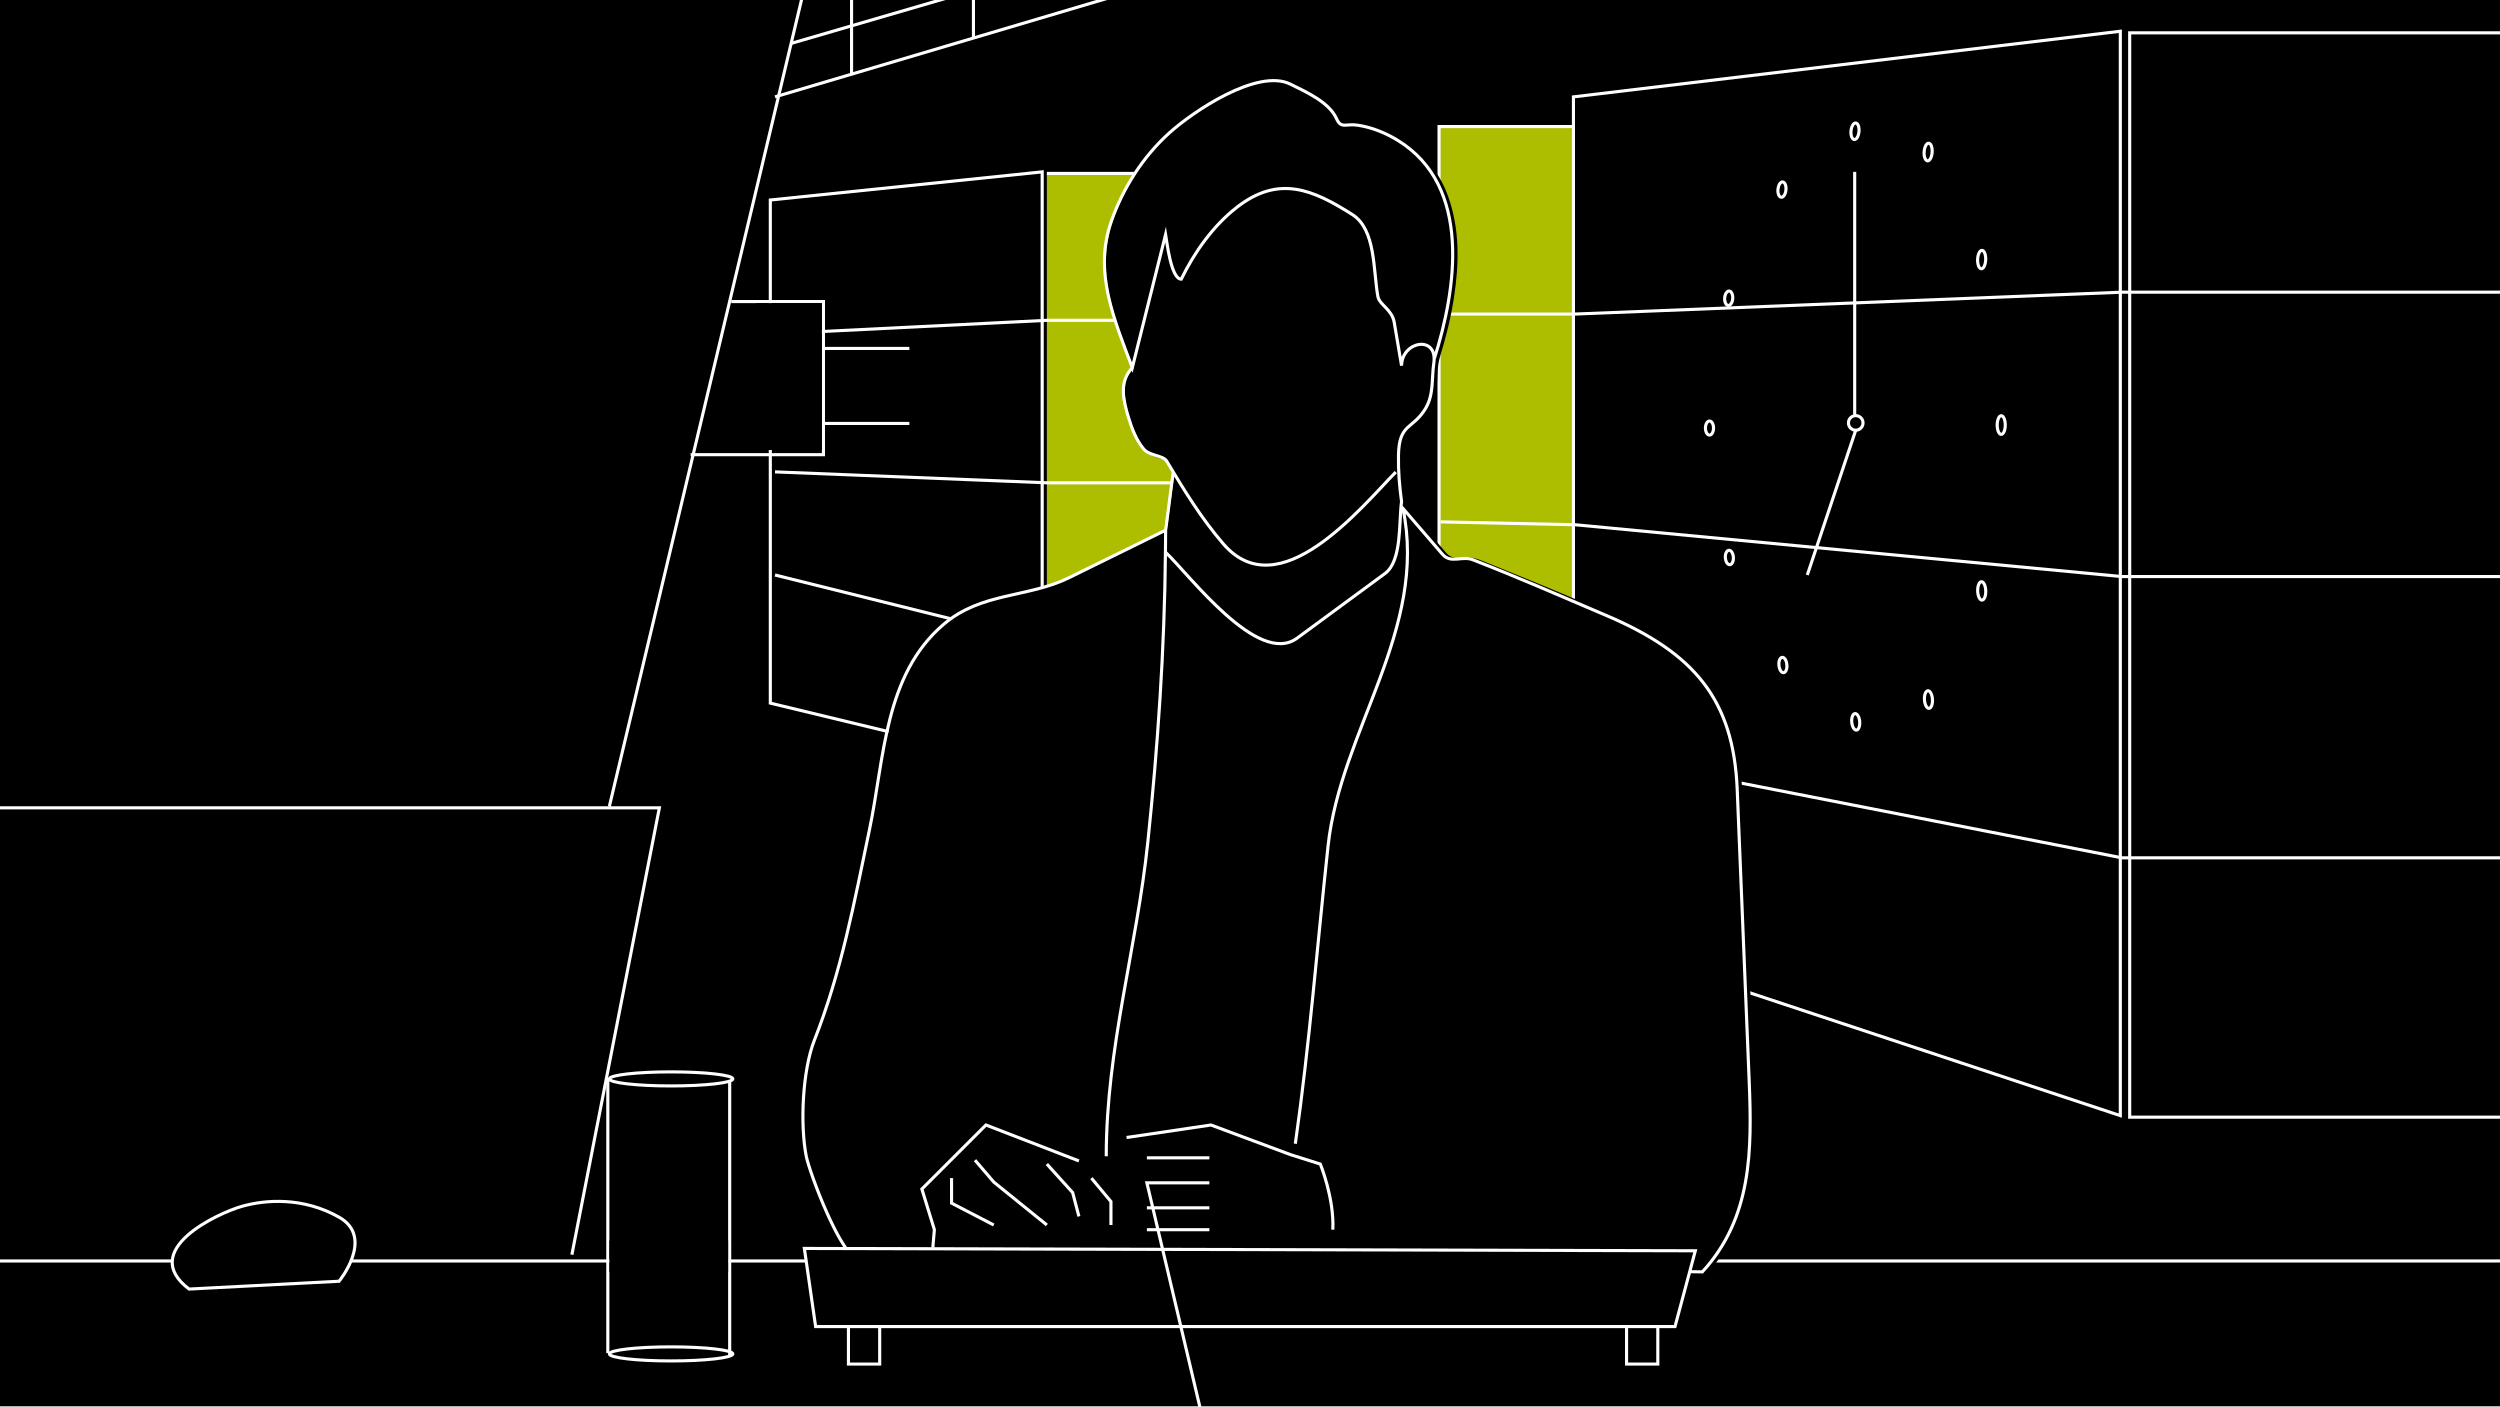
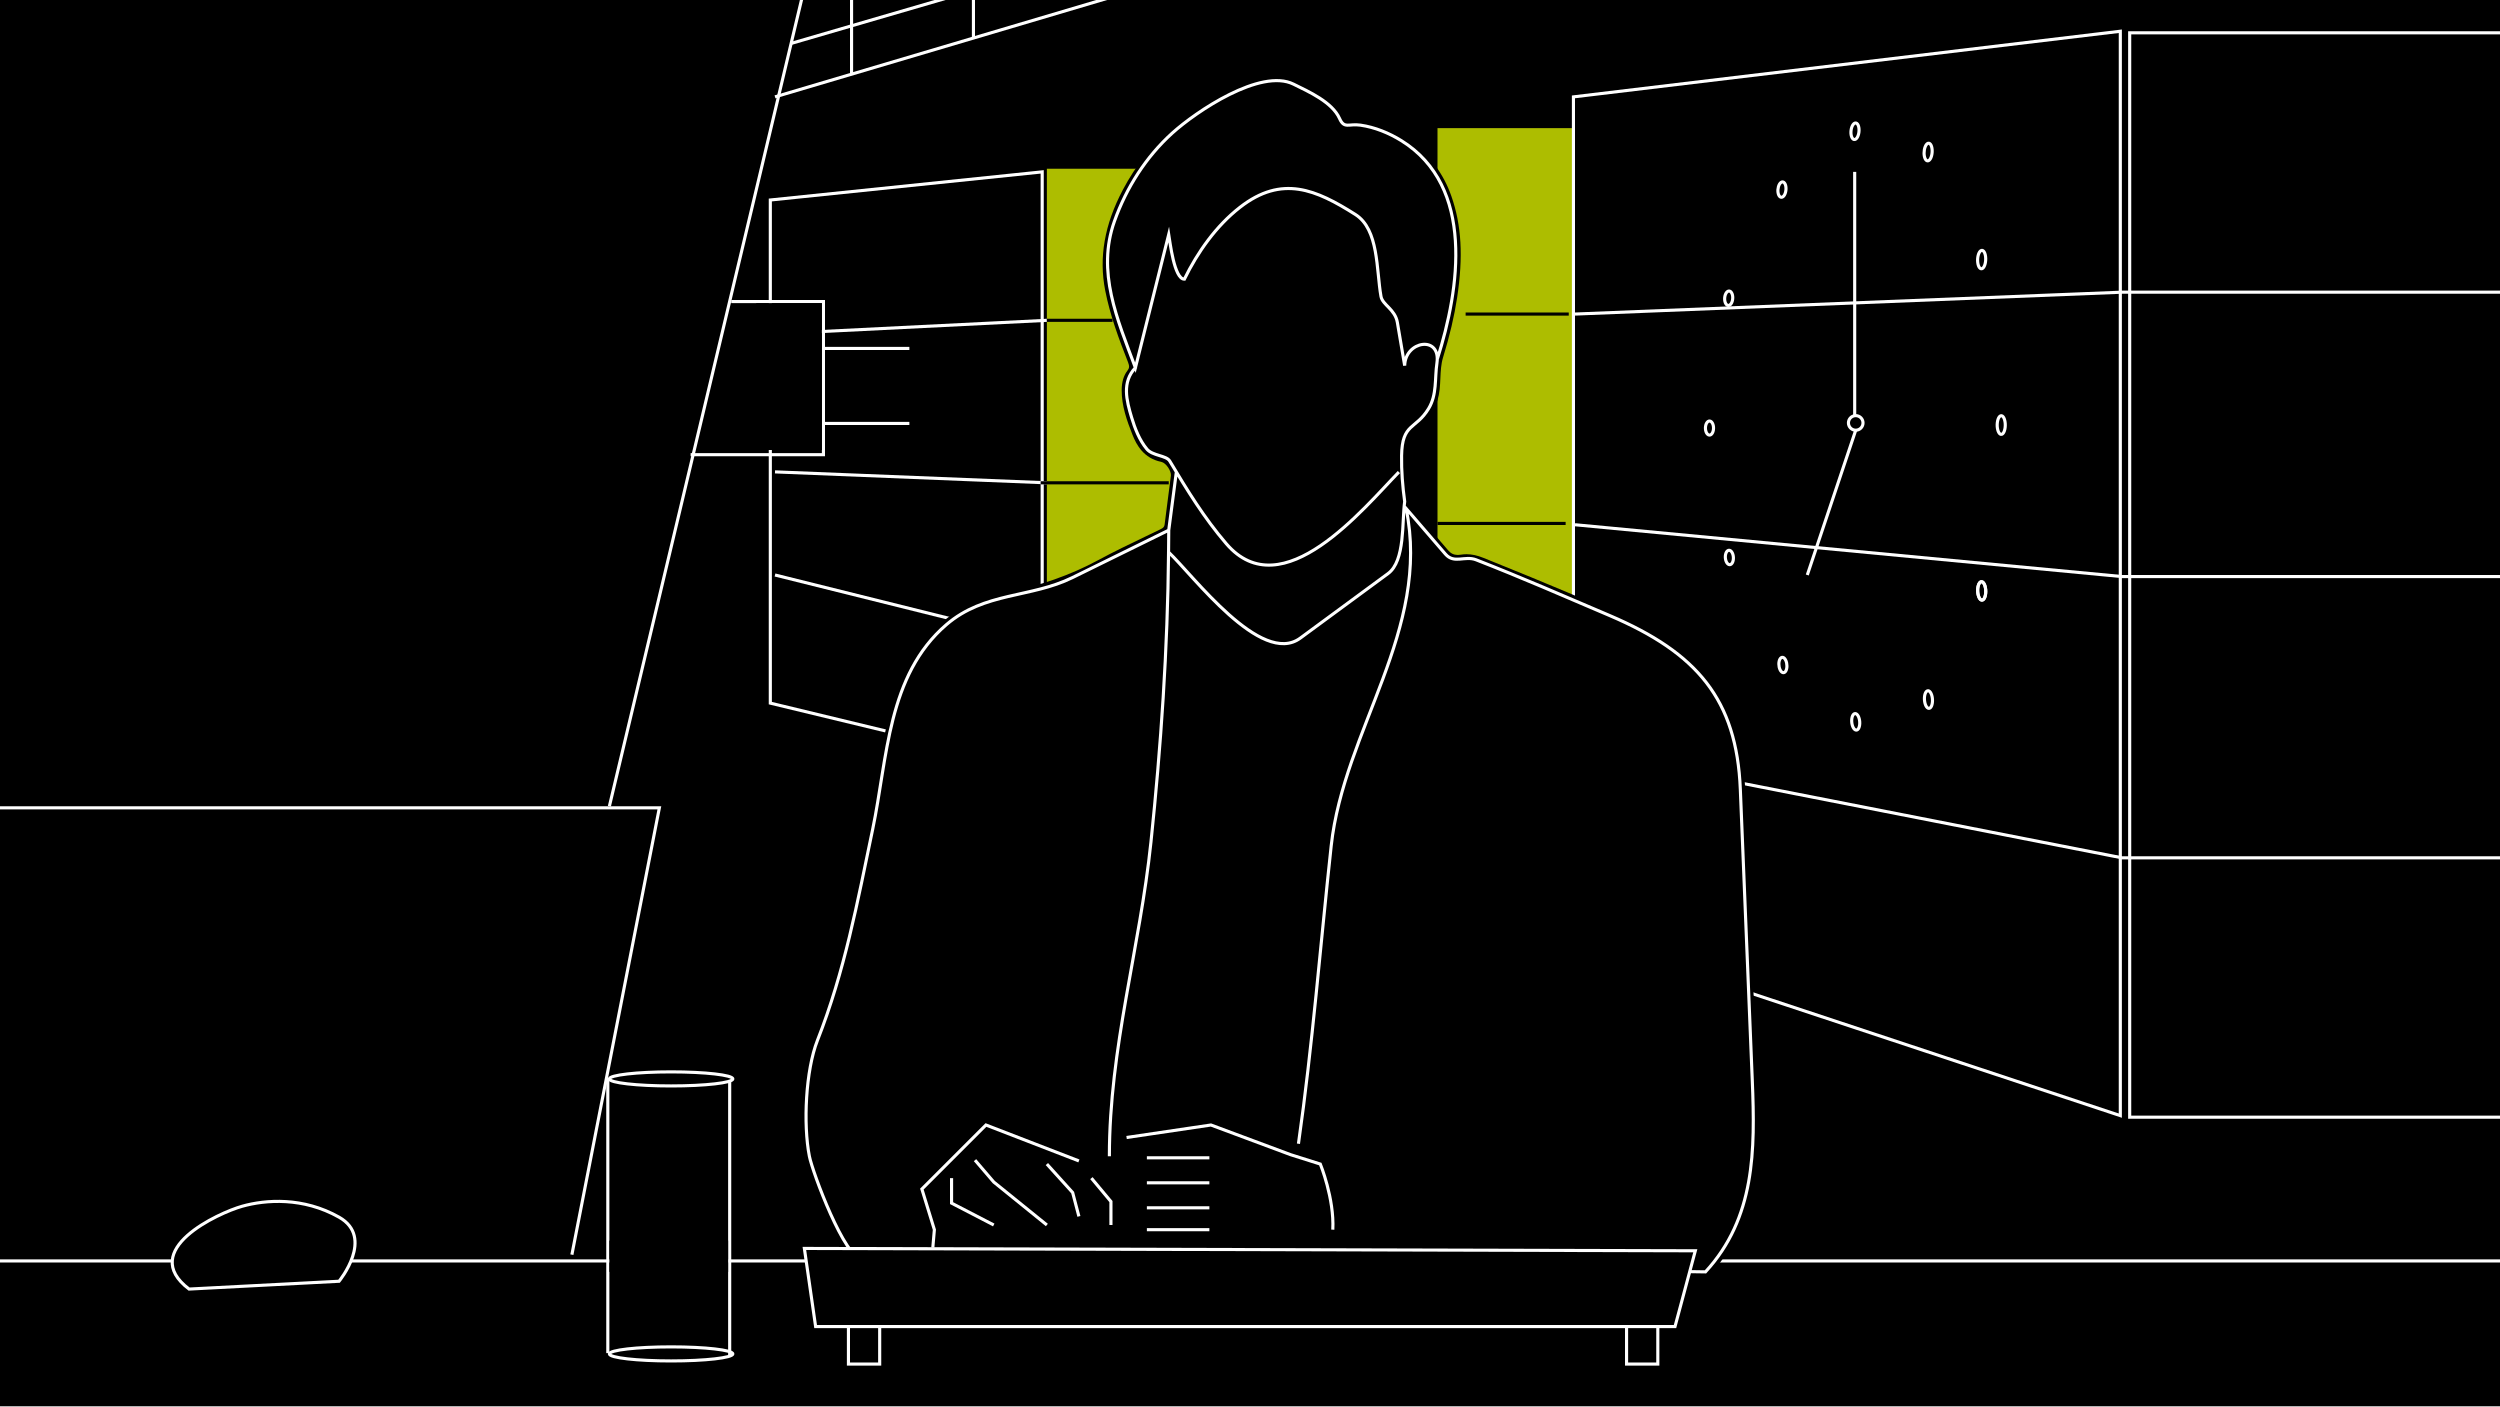
- <svg xmlns="http://www.w3.org/2000/svg" width="800" height="450" viewBox="0 0 800 450">
-   <path d="M0 0h800v450h-800z" />
-   <g stroke="#fff" stroke-miterlimit="10">
-     <path fill="#ADBD00" d="M503.75 280.583l-43.25-.583v-239.5h43.5" />
-     <path d="M681.5 10.5h159v347h-159zm-690.5 248h220l-28 143m12-143.5l66-277M503.5 299v-268l175-21v347zm323.5-205.5h-148l-175 7h-43m366 84h-148l-175-16.584-43-.92m366 107.504h-148l-175-34.334" fill="none" />
-     <path d="M333.5 55v191l-87-21v-161z" fill="none" />
-     <path fill="#ADBD00" d="M335 55.5h41l3.5 191h-44.5" />
-     <path d="M377 102.5h-42l-87 4.332m129 47.668h-42l-87-3.5m0 33l87 21.666" fill="none" />
+ <svg xmlns="http://www.w3.org/2000/svg" version="1.1" x="0px" y="0px" width="800px" height="450px" viewBox="0 0 800 450" style="enable-background:new 0 0 800 450;" xml:space="preserve">
+   <g id="Layer_6">
+     <rect width="800" height="450" />
+     <line style="fill:none;stroke:#000000;stroke-miterlimit:10;" x1="336" y1="103.5" x2="356" y2="103.5" />
  </g>
-   <path d="M-9 403.5h836m-573.838-389.604l112.838-32.896m-118 50l158.5-47" stroke="#fff" stroke-miterlimit="10" fill="none" />
-   <g stroke="#fff" stroke-miterlimit="10" fill="none">
-     <path d="M234 96.5h29.5v49h-42.5m70-34h-27m0 24h27m-18.5-111.5v-40m39 28v-31" />
-     <path d="M635.062 191.299c-.505 1.08-1.323.965-1.828-.251-.505-1.215-.505-3.07 0-4.149.504-1.083 1.323-.982 1.828.233.505 1.216.505 3.083 0 4.167zm6.581-54.521c-.186 1.602-.895 2.552-1.585 2.126-.69-.426-1.101-2.058-.916-3.648.185-1.592.895-2.55 1.585-2.135.691.416 1.101 2.054.916 3.657zm-6.262-54.669c.185 1.547-.224 3.225-.916 3.747-.692.52-1.402-.307-1.588-1.842-.185-1.534.224-3.206.916-3.736.692-.531 1.403.287 1.588 1.831zm-17.464-35.679c.507.967.508 2.75.002 3.977-.506 1.225-1.328 1.428-1.834.461-.507-.963-.509-2.732-.002-3.957.506-1.227 1.327-1.444 1.834-.481zm-23.987-7.058c.692.167 1.105 1.485.921 2.943s-.895 2.493-1.587 2.317c-.692-.174-1.105-1.485-.921-2.934.183-1.448.894-2.49 1.587-2.326zm-24.047 19.038c.691-.531 1.404.053 1.592 1.309.188 1.258-.221 2.703-.912 3.224-.691.52-1.404-.071-1.592-1.319-.187-1.247.221-2.683.912-3.214zm-17.622 35.546c.504-.977 1.324-1.11 1.833-.291.509.823.512 2.287.008 3.264-.503.974-1.324 1.093-1.833.27-.508-.82-.512-2.269-.008-3.243zm-6.477 42.456c.182-1.199.889-1.923 1.581-1.614.691.311 1.104 1.544.923 2.752-.182 1.207-.889 1.924-1.581 1.603-.692-.318-1.104-1.544-.923-2.741zm6.366 42.406c-.188-1.246.218-2.45.907-2.691.689-.243 1.4.576 1.588 1.832.188 1.257-.218 2.468-.907 2.701-.689.232-1.399-.594-1.588-1.842zm17.466 35.483c-.506-1.07-.509-2.604-.007-3.434.502-.833 1.321-.646 1.827.423.506 1.072.51 2.622.007 3.454-.503.831-1.32.63-1.827-.443zm23.884 19.123c-.689-.569-1.1-2.114-.917-3.456.183-1.343.89-1.98 1.579-1.422.689.56 1.1 2.113.917 3.466-.182 1.352-.889 1.982-1.579 1.412zm23.941-6.777c-.689.232-1.397-.828-1.583-2.364-.185-1.535.223-2.972.912-3.214.688-.243 1.397.81 1.583 2.354.185 1.546-.223 2.991-.912 3.224zm17.621-35.349c-.505 1.08-1.323.964-1.828-.252-.505-1.214-.506-3.068-.001-4.147.504-1.083 1.323-.982 1.828.232.506 1.215.506 3.084.001 4.167z" />
-     <circle cx="593.833" cy="135.334" r="2.333" />
-     <path d="M593.5 55v78m.333 4.667l-15.5 46.333" />
+   <g id="Layer_3">
+     <polyline style="fill:#ADBD00;" points="503.5,280.833 460,280 460,41 504,41  " />
+     <rect x="681.5" y="10.5" style="fill:none;stroke:#FFFFFF;stroke-miterlimit:10;" width="159" height="347" />
+     <polyline style="fill:none;stroke:#FFFFFF;stroke-miterlimit:10;" points="-9,258.5 211,258.5 183,401.5  " />
+     <line style="fill:none;stroke:#FFFFFF;stroke-miterlimit:10;" x1="195" y1="258" x2="261" y2="-19" />
+     <polygon style="fill:none;stroke:#FFFFFF;stroke-miterlimit:10;" points="503.5,299 503.5,31 678.5,10 678.5,357  " />
+     <polyline style="fill:none;stroke:#FFFFFF;stroke-miterlimit:10;" points="827,93.5 679,93.5 504,100.5 504,100.5  " />
+     <polyline style="fill:none;stroke:#FFFFFF;stroke-miterlimit:10;" points="827,184.5 679,184.5 504,167.916 504,167.916  " />
+     <polyline style="fill:none;stroke:#FFFFFF;stroke-miterlimit:10;" points="827,274.5 679,274.5 504,240.166  " />
+     <polygon style="fill:none;stroke:#FFFFFF;stroke-miterlimit:10;" points="333.5,55 333.5,246 246.5,225 246.5,64  " />
+     <polyline style="fill:#ADBD00;" points="335,54 376,54 379.5,245 335,245  " />
+     <line style="fill:none;stroke:#FFFFFF;stroke-miterlimit:10;" x1="248" y1="106.832" x2="335" y2="102.5" />
+     <line style="fill:none;stroke:#FFFFFF;stroke-miterlimit:10;" x1="335" y1="154.5" x2="248" y2="151" />
+     <line style="fill:none;stroke:#FFFFFF;stroke-miterlimit:10;" x1="248" y1="184" x2="335" y2="205.666" />
  </g>
-   <path d="M560.466 326.553c-.967-25.033-1.938-50.066-3.07-75.094-.463-10.242-2.552-20.131-8.045-29.026-6.213-10.062-15.286-16.854-25.714-21.871-16.105-7.749-32.707-14.374-49.263-21.092-2.223-.901-4.417-1.37-6.806-.977-1.92.316-3.579-.148-4.919-1.728-3.88-4.571-7.827-9.086-11.735-13.632-.424-.493-.907-.941-.953-1.696-.325-5.395-1.177-10.756-.955-16.188.153-3.743 1.225-6.927 4.393-9.327 3.752-2.844 5.801-6.711 6.298-11.475.362-3.465.089-6.999 1.132-10.396 1.907-6.209 3.483-12.502 4.456-18.93 1.636-10.813 1.884-21.561-1.81-32.072-4.828-13.742-17.376-23.039-31.635-23.41-1.251-.032-1.922-.492-2.545-1.554-5.951-10.129-19.3-15.054-30.246-10.709-16.868 6.695-30.25 17.546-38.863 33.849-5.255 9.947-7.743 20.309-5.543 31.541 1.542 7.872 4.335 15.343 7.25 22.773.518 1.32.669 2.385-.31 3.658-1.237 1.608-1.643 3.598-1.648 5.654-.015 4.939 1.633 9.467 3.406 13.963 1.567 3.975 3.896 7.078 8.463 8.002 2.058.415 4.11 3.574 3.875 5.504-.636 5.203-1.389 10.394-2.007 15.6-.149 1.256-.777 1.81-1.843 2.326-6.659 3.229-13.383 6.345-19.892 9.855-9.538 5.145-19.624 8.492-30.226 10.598-9.192 1.826-17.241 5.898-23.564 13.088-6.959 7.911-10.829 17.287-13.171 27.361-3.637 15.641-5.472 31.624-8.942 47.311-3.916 17.708-7.656 35.45-14.243 52.407-4.335 11.158-4.924 22.69-4.044 34.399.655 8.714 4.47 16.479 7.864 24.332 1.748 4.043 3.695 8.021 6.515 11.469 1.164 1.424 2.399 2.637 4.54 2.65 7.242.047 14.483.275 21.725.387 22.564.347 45.128.674 67.692 1.004 19.65.289 39.179.58 58.83.854 19.736.275 40.087.531 59.087.795v.209c4 0 8.28-.046 12.358.008 14.905.197 29.876.266 44.772.759 3.821.126 6.104-1.108 8.297-4.038 8.335-11.138 11.391-23.915 11.968-37.452.566-13.242-.419-26.464-.929-39.689z" fill-rule="evenodd" clip-rule="evenodd" />
-   <path d="M544.75 407l-269.75-4c-5.641 0-15.987-27.852-17-33-2.022-10.277-1.175-27.545 2.583-37.08 8.704-22.088 12.778-44.123 17.669-67.538 4.788-22.917 4.717-49.258 23.587-65.491 12.206-10.5 26.969-8.486 40.342-15.065 10.272-5.053 20.545-10.107 30.818-15.161l2.432-18.613-2.431 18.614c0 2.336-.036 4.677-.058 7.016 7.767 7.349 29.634 36.72 42.138 27.524l28.086-20.656c5.56-4.089 4.413-16.5 5.333-23.049-.666-4.859-1.075-9.788-.993-14.694.176-10.515 4.493-8.223 8.628-15.025 2.745-4.515 1.943-9.652 2.681-14.57 1.356-9.052-10.184-7.182-10.316.789l-2.346-13.827c-.714-4.209-4.755-5.6-5.24-8.318-1.523-8.551-.643-21.444-8.207-26.229-12.549-7.939-23.446-12.778-36.916-2.285-7.638 5.95-13.56 14.342-17.792 22.993-3.257 0-4.61-11.983-5-14.333-3.556 14.222-7.111 28.444-10.667 42.667-4.365 4.598-2.857 10.47-1.213 15.928 1.061 3.521 2.489 7.236 4.874 10.102 1.828 2.198 6.225 2.001 7.315 3.817 5.675 9.459 10.937 18.106 18.099 26.461 17.92 20.906 44.145-11.58 55.242-22.921-11.097 11.341-37.321 43.828-55.242 22.921-7.162-8.355-12.424-17.002-18.099-26.461-1.09-1.816-5.487-1.62-7.315-3.817-2.384-2.866-3.813-6.581-4.874-10.102-1.644-5.458-3.151-11.33 1.213-15.928-5.825-15.563-12.472-30.674-6.706-46.887 3.803-10.692 10.059-20.553 18.495-28.188 7.644-6.918 28.319-20.855 38.811-15.662 4.859 2.405 12.374 5.722 14.734 11.004 1.511 3.382 2.883 1.559 6.708 2.115 4.59.667 9.103 2.505 13.027 4.937 23.655 14.655 18.688 47.472 11.561 69.848 7.127-22.376 12.095-55.193-11.561-69.848-3.924-2.431-8.437-4.27-13.027-4.937-3.825-.556-5.197 1.267-6.708-2.115-2.36-5.282-9.875-8.599-14.734-11.004-10.492-5.193-31.167 8.744-38.811 15.662-8.436 7.635-14.692 17.495-18.495 28.188-5.766 16.213.881 31.324 6.706 46.887 3.558-14.225 7.113-28.447 10.669-42.669.39 2.35 1.743 14.333 5 14.333 4.232-8.651 10.155-17.043 17.792-22.993 13.469-10.493 24.367-5.655 36.916 2.285 7.564 4.786 6.684 17.678 8.207 26.229.484 2.718 4.525 4.109 5.24 8.318.782 4.609 1.563 9.218 2.346 13.827.132-7.971 11.672-9.841 10.316-.789-.737 4.917.064 10.055-2.681 14.57-4.135 6.803-8.452 4.51-8.628 15.025-.082 4.907.327 9.835.993 14.694-.921 6.549.226 18.96-5.333 23.049l-28.086 20.656c-12.503 9.196-34.371-20.175-42.138-27.524-.288 30.923-2.424 62.039-5.637 92.763-3.564 34.063-13.307 65.847-13.307 100.557 0-34.71 9.743-66.494 13.305-100.556 3.213-30.724 5.349-61.84 5.637-92.763l-.192-.182.192.182c.021-2.339.058-4.679.058-7.016-10.272 5.054-20.545 10.107-30.818 15.161-13.373 6.579-28.136 4.565-40.342 15.065-18.87 16.233-18.799 42.573-23.587 65.491-4.892 23.415-8.965 45.45-17.669 67.538-3.758 9.535-4.605 26.803-2.583 37.08 1.013 5.148 11.359 33 17 33l269.749 4c15.891-17.283 15.898-38.861 14.986-61.084l-3.834-93.37c-1.181-28.756-13.825-43.612-41.766-55.548-14.198-6.065-28.379-12.245-42.767-17.854-3.637-1.418-7.028 1.413-9.83-1.837-4.195-4.866-8.39-9.731-12.584-14.597 8.017 38.773-19.94 70.863-23.971 107.945-3.451 31.74-5.968 63.741-10.483 95.346 4.515-31.605 7.033-63.606 10.483-95.346 4.031-37.082 31.988-69.172 23.971-107.945 4.195 4.866 8.39 9.731 12.584 14.597 2.802 3.25 6.193.419 9.83 1.837 14.388 5.609 28.568 11.789 42.767 17.854 27.941 11.936 40.585 26.792 41.766 55.548l3.834 93.37c.912 22.223.905 43.801-14.986 61.084z" stroke="#fff" stroke-miterlimit="10" fill="none" />
-   <g stroke="#fff" stroke-miterlimit="10">
-     <ellipse cx="214.75" cy="345.25" rx="19.75" ry="2.25" fill="none" />
-     <path d="M60.5 412.5l48-2.5s11.5-14 0-20.5-23.492-5.612-31-3.5c-7.577 2.132-33.5 14-17 26.5zm134 20.5v-88" />
-     <ellipse cx="214.75" cy="433.25" rx="19.75" ry="2.25" fill="none" />
-     <path d="M233.5 434v-88" />
+   <g id="Layer_5">
+     <line style="fill:none;stroke:#FFFFFF;stroke-miterlimit:10;" x1="-9" y1="403.5" x2="827" y2="403.5" />
+     <line style="fill:none;stroke:#FFFFFF;stroke-miterlimit:10;" x1="253.162" y1="13.896" x2="366" y2="-19" />
+     <line style="fill:none;stroke:#FFFFFF;stroke-miterlimit:10;" x1="248" y1="31" x2="406.5" y2="-16" />
  </g>
-   <path stroke="#fff" stroke-miterlimit="10" d="M261 424.5l-3.601-25 285.101.75-6.5 24.25zm10.5 0h10v12h-10zm249 0h10v12h-10z" />
-   <path d="M195 397h38v10h-38zM242 97h21v47h-21z" />
-   <path d="M360.5 364l27-4 25.5 9.5 9.5 3s4.5 11 4 21m-128 5.75l.5-5.75-4-13 20.5-20.5 29.75 11.5m-33.25-.25l6 7 17 13.75m0-19.5l8.25 9.125 2 7.625m-40.75-12.25v8l13.5 7m31.25-15l6.25 7.5v7.5m11.5-5.5h20m-20-16h20m21.494 183.5-41.494-175.5h20m-20 15h20" stroke="#fff" stroke-miterlimit="10" fill="none" />
+   <g id="Layer_7">
+     <polyline style="fill:none;stroke:#FFFFFF;stroke-miterlimit:10;" points="234,96.5 263.5,96.5 263.5,110.999 263.5,145.5    221,145.5  " />
+     <line style="fill:none;stroke:#FFFFFF;stroke-miterlimit:10;" x1="291" y1="111.5" x2="264" y2="111.5" />
+     <line style="fill:none;stroke:#FFFFFF;stroke-miterlimit:10;" x1="264" y1="135.5" x2="291" y2="135.5" />
+     <line style="fill:none;stroke:#FFFFFF;stroke-miterlimit:10;" x1="272.5" y1="24" x2="272.5" y2="-16" />
+     <line style="fill:none;stroke:#FFFFFF;stroke-miterlimit:10;" x1="311.5" y1="12" x2="311.5" y2="-19" />
+     <g>
+       <g>
+         <path style="fill:none;stroke:#FFFFFF;stroke-miterlimit:10;" d="M635.062,191.299c-0.505,1.08-1.323,0.965-1.828-0.251     c-0.505-1.215-0.505-3.07,0-4.149c0.504-1.083,1.323-0.982,1.828,0.233C635.567,188.348,635.567,190.215,635.062,191.299z" />
+       </g>
+       <g>
+         <path style="fill:none;stroke:#FFFFFF;stroke-miterlimit:10;" d="M641.643,136.778c-0.186,1.602-0.895,2.552-1.585,2.126     c-0.69-0.426-1.101-2.058-0.916-3.648c0.185-1.592,0.895-2.55,1.585-2.135C641.418,133.537,641.828,135.175,641.643,136.778z" />
+       </g>
+       <g>
+         <path style="fill:none;stroke:#FFFFFF;stroke-miterlimit:10;" d="M635.381,82.109c0.185,1.547-0.224,3.225-0.916,3.747     c-0.692,0.52-1.402-0.307-1.588-1.842c-0.185-1.534,0.224-3.206,0.916-3.736C634.485,79.747,635.196,80.565,635.381,82.109z" />
+       </g>
+       <g>
+         <path style="fill:none;stroke:#FFFFFF;stroke-miterlimit:10;" d="M617.917,46.43c0.507,0.967,0.508,2.75,0.002,3.977     c-0.506,1.225-1.328,1.428-1.834,0.461c-0.507-0.963-0.509-2.732-0.002-3.957C616.589,45.684,617.41,45.467,617.917,46.43z" />
+       </g>
+       <g>
+         <path style="fill:none;stroke:#FFFFFF;stroke-miterlimit:10;" d="M593.93,39.372c0.692,0.167,1.105,1.485,0.921,2.943     s-0.895,2.493-1.587,2.317c-0.692-0.174-1.105-1.485-0.921-2.934C592.526,40.25,593.237,39.208,593.93,39.372z" />
+       </g>
+       <g>
+         <path style="fill:none;stroke:#FFFFFF;stroke-miterlimit:10;" d="M569.883,58.41c0.691-0.531,1.404,0.053,1.592,1.309     c0.188,1.258-0.221,2.703-0.912,3.224c-0.691,0.52-1.404-0.071-1.592-1.319C568.784,60.377,569.192,58.941,569.883,58.41z" />
+       </g>
+       <g>
+         <path style="fill:none;stroke:#FFFFFF;stroke-miterlimit:10;" d="M552.261,93.956c0.504-0.977,1.324-1.11,1.833-0.291     c0.509,0.823,0.512,2.287,0.008,3.264c-0.503,0.974-1.324,1.093-1.833,0.27C551.761,96.379,551.757,94.93,552.261,93.956z" />
+       </g>
+       <g>
+         <path style="fill:none;stroke:#FFFFFF;stroke-miterlimit:10;" d="M545.784,136.412c0.182-1.199,0.889-1.923,1.581-1.614     c0.691,0.311,1.104,1.544,0.923,2.752c-0.182,1.207-0.889,1.924-1.581,1.603C546.015,138.835,545.603,137.609,545.784,136.412z" />
+       </g>
+       <g>
+         <path style="fill:none;stroke:#FFFFFF;stroke-miterlimit:10;" d="M552.15,178.818c-0.188-1.246,0.218-2.45,0.907-2.691     c0.689-0.243,1.4,0.576,1.588,1.832c0.188,1.257-0.218,2.468-0.907,2.701C553.049,180.892,552.339,180.066,552.15,178.818z" />
+       </g>
+       <g>
+         <path style="fill:none;stroke:#FFFFFF;stroke-miterlimit:10;" d="M569.616,214.301c-0.506-1.07-0.509-2.604-0.007-3.434     c0.502-0.833,1.321-0.646,1.827,0.423c0.506,1.072,0.51,2.622,0.007,3.454C570.94,215.575,570.123,215.374,569.616,214.301z" />
+       </g>
+       <g>
+         <path style="fill:none;stroke:#FFFFFF;stroke-miterlimit:10;" d="M593.5,233.424c-0.689-0.569-1.1-2.114-0.917-3.456     c0.183-1.343,0.89-1.98,1.579-1.422c0.689,0.56,1.1,2.113,0.917,3.466C594.897,233.364,594.19,233.994,593.5,233.424z" />
+       </g>
+       <g>
+         <path style="fill:none;stroke:#FFFFFF;stroke-miterlimit:10;" d="M617.441,226.647c-0.689,0.232-1.397-0.828-1.583-2.364     c-0.185-1.535,0.223-2.972,0.912-3.214c0.688-0.243,1.397,0.81,1.583,2.354C618.538,224.969,618.13,226.414,617.441,226.647z" />
+       </g>
+       <g>
+         <path style="fill:none;stroke:#FFFFFF;stroke-miterlimit:10;" d="M635.062,191.298c-0.505,1.08-1.323,0.964-1.828-0.252     c-0.505-1.214-0.506-3.068-0.001-4.147c0.504-1.083,1.323-0.982,1.828,0.232C635.567,188.346,635.567,190.215,635.062,191.298z" />
+       </g>
+     </g>
+     <circle style="fill:none;stroke:#FFFFFF;stroke-miterlimit:10;" cx="593.833" cy="135.334" r="2.333" />
+     <line style="fill:none;stroke:#FFFFFF;stroke-miterlimit:10;" x1="593.5" y1="55" x2="593.5" y2="133" />
+     <line style="fill:none;stroke:#FFFFFF;stroke-miterlimit:10;" x1="593.833" y1="137.667" x2="578.333" y2="184" />
+   </g>
+   <g id="Layer_8">
+     <path style="fill-rule:evenodd;clip-rule:evenodd;" d="M541.098,408.733c-11.406-0.377-23.044-0.508-34.299-0.634   c-3.487-0.039-6.972-0.078-10.454-0.124c-1.501-0.02-3.029-0.026-4.561-0.026c-1.325,0-8.785,0.018-8.785,0.018v-0.223   c-8.835-0.122-17.953-0.243-27.158-0.365c-10.296-0.136-20.702-0.274-30.943-0.417c-16.462-0.229-32.838-0.471-49.272-0.713   l-18.453-0.271c-19.599-0.286-39.198-0.573-58.797-0.874c-2.842-0.044-5.684-0.105-8.526-0.167   c-4.324-0.094-8.796-0.191-13.19-0.22c-2.635-0.017-4.121-1.566-5.308-3.018c-2.979-3.642-4.96-7.778-6.658-11.705   c-0.386-0.893-0.776-1.783-1.168-2.675c-3.04-6.925-6.183-14.087-6.775-21.979c-1.042-13.869,0.263-24.938,4.109-34.837   c6.182-15.915,9.917-32.846,13.528-49.22l0.671-3.041c1.644-7.432,2.943-15.067,4.199-22.451c1.391-8.178,2.83-16.634,4.745-24.87   c2.673-11.496,7.054-20.587,13.395-27.795c6.093-6.928,14.208-11.439,24.121-13.408c11.167-2.218,20.962-5.651,29.946-10.497   c5.059-2.729,10.322-5.255,15.412-7.699c1.507-0.724,3.014-1.447,4.518-2.176c0.919-0.445,1.196-0.777,1.287-1.544   c0.332-2.792,0.702-5.579,1.072-8.366c0.32-2.411,0.641-4.823,0.936-7.237c0.171-1.402-1.522-4.088-3.08-4.402   c-5.647-1.143-7.953-5.464-9.195-8.616c-1.84-4.667-3.491-9.275-3.476-14.333c0.007-2.599,0.614-4.647,1.855-6.261   c0.628-0.818,0.667-1.42,0.171-2.684c-2.953-7.528-5.733-14.948-7.3-22.946c-2.07-10.566-0.225-21.1,5.64-32.201   c8.287-15.685,21.535-27.229,39.378-34.311c2.766-1.098,5.727-1.655,8.8-1.655c9.212,0,18.113,5.019,22.677,12.787   c0.47,0.8,0.854,1.039,1.709,1.061c14.771,0.384,27.548,9.835,32.552,24.078c3.278,9.329,3.85,19.369,1.855,32.553   c-0.896,5.918-2.364,12.157-4.489,19.074c-0.667,2.17-0.766,4.395-0.871,6.75c-0.05,1.13-0.103,2.299-0.223,3.456   c-0.534,5.114-2.784,9.208-6.689,12.167c-2.604,1.973-3.836,4.616-3.998,8.571c-0.146,3.576,0.191,7.214,0.517,10.732   c0.162,1.751,0.33,3.562,0.438,5.354c0.019,0.304,0.2,0.522,0.546,0.914l0.167,0.191c1.405,1.634,2.815,3.265,4.226,4.895   c2.514,2.906,5.027,5.812,7.514,8.742c0.851,1.001,1.825,1.468,3.067,1.468c0.292,0,0.604-0.027,0.927-0.081   c0.619-0.102,1.249-0.153,1.872-0.153c1.73,0,3.469,0.378,5.472,1.19l3.838,1.556c15.041,6.095,30.593,12.397,45.483,19.562   c11.864,5.707,20.412,12.984,26.131,22.247c4.98,8.065,7.66,17.717,8.193,29.507c1.16,25.618,2.175,51.906,3.07,75.1   c0.12,3.099,0.265,6.197,0.411,9.296c0.469,9.977,0.953,20.293,0.519,30.476c-0.671,15.736-4.537,27.814-12.166,38.009   c-2.365,3.159-4.851,4.448-8.579,4.448C541.649,408.742,541.285,408.739,541.098,408.733z" />
+     <path style="fill-rule:evenodd;clip-rule:evenodd;" d="M560.466,326.553c-0.967-25.033-1.938-50.066-3.07-75.094   c-0.463-10.242-2.552-20.131-8.045-29.026c-6.213-10.062-15.286-16.854-25.714-21.871c-16.105-7.749-32.707-14.374-49.263-21.092   c-2.223-0.901-4.417-1.37-6.806-0.977c-1.92,0.316-3.579-0.148-4.919-1.728c-3.88-4.571-7.827-9.086-11.735-13.632   c-0.424-0.493-0.907-0.941-0.953-1.696c-0.325-5.395-1.177-10.756-0.955-16.188c0.153-3.743,1.225-6.927,4.393-9.327   c3.752-2.844,5.801-6.711,6.298-11.475c0.362-3.465,0.089-6.999,1.132-10.396c1.907-6.209,3.483-12.502,4.456-18.93   c1.636-10.813,1.884-21.561-1.81-32.072c-4.828-13.742-17.376-23.039-31.635-23.41c-1.251-0.032-1.922-0.492-2.545-1.554   c-5.951-10.129-19.3-15.054-30.246-10.709c-16.868,6.695-30.25,17.546-38.863,33.849c-5.255,9.947-7.743,20.309-5.543,31.541   c1.542,7.872,4.335,15.343,7.25,22.773c0.518,1.32,0.669,2.385-0.31,3.658c-1.237,1.608-1.643,3.598-1.648,5.654   c-0.015,4.939,1.633,9.467,3.406,13.963c1.567,3.975,3.896,7.078,8.463,8.002c2.058,0.415,4.11,3.574,3.875,5.504   c-0.636,5.203-1.389,10.394-2.007,15.6c-0.149,1.256-0.777,1.81-1.843,2.326c-6.659,3.229-13.383,6.345-19.892,9.855   c-9.538,5.145-19.624,8.492-30.226,10.598c-9.192,1.826-17.241,5.898-23.564,13.088c-6.959,7.911-10.829,17.287-13.171,27.361   c-3.637,15.641-5.472,31.624-8.942,47.311c-3.916,17.708-7.656,35.45-14.243,52.407c-4.335,11.158-4.924,22.69-4.044,34.399   c0.655,8.714,4.47,16.479,7.864,24.332c1.748,4.043,3.695,8.021,6.515,11.469c1.164,1.424,2.399,2.637,4.54,2.65   c7.242,0.047,14.483,0.275,21.725,0.387c22.564,0.347,45.128,0.674,67.692,1.004c19.65,0.289,39.179,0.58,58.83,0.854   c19.736,0.275,40.087,0.531,59.087,0.795c0,0.07,0,0.14,0,0.209c4,0,8.28-0.046,12.358,0.008   c14.905,0.197,29.876,0.266,44.772,0.759c3.821,0.126,6.104-1.108,8.297-4.038c8.335-11.138,11.391-23.915,11.968-37.452   C561.961,353,560.976,339.778,560.466,326.553z" />
+   </g>
+   <g id="Layer_4">
+     <path style="fill:none;stroke:#FFFFFF;stroke-miterlimit:10;" d="M545.75,407L276,403c-5.641,0-15.987-27.852-17-33   c-2.022-10.277-1.175-27.545,2.583-37.08c8.704-22.088,12.778-44.123,17.669-67.538c4.788-22.917,4.717-49.258,23.587-65.491   c12.206-10.5,26.969-8.486,40.342-15.065c10.272-5.053,20.545-10.107,30.818-15.161l2.432-18.613L374,169.666   c0,2.336-0.036,4.677-0.058,7.016c7.767,7.349,29.634,36.72,42.138,27.524c9.362-6.886,18.725-13.771,28.086-20.656   c5.56-4.089,4.413-16.5,5.333-23.049c-0.666-4.859-1.075-9.788-0.993-14.694c0.176-10.515,4.493-8.223,8.628-15.025   c2.745-4.515,1.943-9.652,2.681-14.57c1.356-9.052-10.184-7.182-10.316,0.789c-0.782-4.609-1.564-9.218-2.346-13.827   c-0.714-4.209-4.755-5.6-5.24-8.318c-1.523-8.551-0.643-21.444-8.207-26.229c-12.549-7.939-23.446-12.778-36.916-2.285   c-7.638,5.95-13.56,14.342-17.792,22.993c-3.257,0-4.61-11.983-5-14.333c-3.556,14.222-7.111,28.444-10.667,42.667   c-4.365,4.598-2.857,10.47-1.213,15.928c1.061,3.521,2.489,7.236,4.874,10.102c1.828,2.198,6.225,2.001,7.315,3.817   c5.675,9.459,10.937,18.106,18.099,26.461c17.92,20.906,44.145-11.58,55.242-22.921c-11.097,11.341-37.321,43.828-55.242,22.921   c-7.162-8.355-12.424-17.002-18.099-26.461c-1.09-1.816-5.487-1.62-7.315-3.817c-2.384-2.866-3.813-6.581-4.874-10.102   c-1.644-5.458-3.151-11.33,1.213-15.928c-5.825-15.563-12.472-30.674-6.706-46.887c3.803-10.692,10.059-20.553,18.495-28.188   c7.644-6.918,28.319-20.855,38.811-15.662c4.859,2.405,12.374,5.722,14.734,11.004c1.511,3.382,2.883,1.559,6.708,2.115   c4.59,0.667,9.103,2.505,13.027,4.937c23.655,14.655,18.688,47.472,11.561,69.848c7.127-22.376,12.095-55.193-11.561-69.848   c-3.924-2.431-8.437-4.27-13.027-4.937c-3.825-0.556-5.197,1.267-6.708-2.115c-2.36-5.282-9.875-8.599-14.734-11.004   c-10.492-5.193-31.167,8.744-38.811,15.662c-8.436,7.635-14.692,17.495-18.495,28.188c-5.766,16.213,0.881,31.324,6.706,46.887   C366.889,103.444,370.444,89.222,374,75c0.39,2.35,1.743,14.333,5,14.333c4.232-8.651,10.155-17.043,17.792-22.993   c13.469-10.493,24.367-5.655,36.916,2.285c7.564,4.786,6.684,17.678,8.207,26.229c0.484,2.718,4.525,4.109,5.24,8.318   c0.782,4.609,1.563,9.218,2.346,13.827c0.132-7.971,11.672-9.841,10.316-0.789c-0.737,4.917,0.064,10.055-2.681,14.57   c-4.135,6.803-8.452,4.51-8.628,15.025c-0.082,4.907,0.327,9.835,0.993,14.694c-0.921,6.549,0.226,18.96-5.333,23.049   c-9.362,6.885-18.724,13.771-28.086,20.656c-12.503,9.196-34.371-20.175-42.138-27.524c-0.288,30.923-2.424,62.039-5.637,92.763   C364.743,303.506,355,335.29,355,370c0-34.71,9.743-66.494,13.305-100.556c3.213-30.724,5.349-61.84,5.637-92.763   c-0.064-0.061-0.13-0.124-0.192-0.182c0.062,0.058,0.128,0.121,0.192,0.182c0.021-2.339,0.058-4.679,0.058-7.016   c-10.272,5.054-20.545,10.107-30.818,15.161c-13.373,6.579-28.136,4.565-40.342,15.065c-18.87,16.233-18.799,42.573-23.587,65.491   c-4.892,23.415-8.965,45.45-17.669,67.538c-3.758,9.535-4.605,26.803-2.583,37.08c1.013,5.148,11.359,33,17,33L545.75,407   c15.891-17.283,15.898-38.861,14.986-61.084c-1.278-31.124-2.556-62.247-3.834-93.37c-1.181-28.756-13.825-43.612-41.766-55.548   c-14.198-6.065-28.379-12.245-42.767-17.854c-3.637-1.418-7.028,1.413-9.83-1.837c-4.195-4.866-8.39-9.731-12.584-14.597   c8.017,38.773-19.94,70.863-23.971,107.945c-3.451,31.74-5.968,63.741-10.483,95.346c4.515-31.605,7.033-63.606,10.483-95.346   c4.031-37.082,31.988-69.172,23.971-107.945c4.195,4.866,8.39,9.731,12.584,14.597c2.802,3.25,6.193,0.419,9.83,1.837   c14.388,5.609,28.568,11.789,42.767,17.854c27.941,11.936,40.585,26.792,41.766,55.548c1.278,31.124,2.556,62.247,3.834,93.37   C561.648,368.139,561.641,389.717,545.75,407z" />
+     <g>
+ 	</g>
+   </g>
+   <g id="Layer_9">
+     <ellipse style="fill:none;stroke:#FFFFFF;stroke-miterlimit:10;" cx="214.75" cy="345.25" rx="19.75" ry="2.25" />
+     <path style="stroke:#FFFFFF;stroke-miterlimit:10;" d="M60.5,412.5l48-2.5c0,0,11.5-14,0-20.5s-23.492-5.612-31-3.5   C69.923,388.132,44,400,60.5,412.5z" />
+     <line style="stroke:#FFFFFF;stroke-miterlimit:10;" x1="194.5" y1="433" x2="194.5" y2="345" />
+     <ellipse style="fill:none;stroke:#FFFFFF;stroke-miterlimit:10;" cx="214.75" cy="433.25" rx="19.75" ry="2.25" />
+     <line style="stroke:#FFFFFF;stroke-miterlimit:10;" x1="233.5" y1="434" x2="233.5" y2="346" />
+   </g>
+   <g id="Layer_10">
+     <polygon style="stroke:#FFFFFF;stroke-miterlimit:10;" points="261,424.5 257.399,399.5 542.5,400.25 536,424.5  " />
+     <rect x="271.5" y="424.5" style="stroke:#FFFFFF;stroke-miterlimit:10;" width="10" height="12" />
+     <rect x="520.5" y="424.5" style="stroke:#FFFFFF;stroke-miterlimit:10;" width="10" height="12" />
+     <rect x="195" y="397" width="38" height="10" />
+   </g>
+   <g id="Layer_11">
+     <rect x="242" y="97" width="21" height="47" />
+   </g>
+   <g id="Layer_12">
+     <path style="fill:none;stroke:#FFFFFF;stroke-miterlimit:10;" d="M360.5,364l27-4l25.5,9.5l9.5,3c0,0,4.5,11,4,21" />
+     <polyline style="fill:none;stroke:#FFFFFF;stroke-miterlimit:10;" points="298.5,399.25 299,393.5 295,380.5 315.5,360    345.25,371.5  " />
+     <polyline style="fill:none;stroke:#FFFFFF;stroke-miterlimit:10;" points="312,371.25 318,378.25 335,392  " />
+     <polyline style="fill:none;stroke:#FFFFFF;stroke-miterlimit:10;" points="335,372.5 343.25,381.625 345.25,389.25  " />
+     <polyline style="fill:none;stroke:#FFFFFF;stroke-miterlimit:10;" points="304.5,377 304.5,385 318,392  " />
+     <polyline style="fill:none;stroke:#FFFFFF;stroke-miterlimit:10;" points="349.25,377 355.5,384.5 355.5,392  " />
+     <line style="fill:none;stroke:#FFFFFF;stroke-miterlimit:10;" x1="367" y1="386.5" x2="387" y2="386.5" />
+     <line style="fill:none;stroke:#FFFFFF;stroke-miterlimit:10;" x1="367" y1="370.5" x2="387" y2="370.5" />
+     <path style="fill:none;stroke:#FFFFFF;stroke-miterlimit:10;" d="M408.494,554" />
+     <line style="fill:none;stroke:#FFFFFF;stroke-miterlimit:10;" x1="367" y1="378.5" x2="387" y2="378.5" />
+     <line style="fill:none;stroke:#FFFFFF;stroke-miterlimit:10;" x1="367" y1="393.5" x2="387" y2="393.5" />
+   </g>
+   <g id="Layer_13">
+     <line style="fill:none;stroke:#000000;stroke-miterlimit:10;" x1="469" y1="100.5" x2="502" y2="100.5" />
+     <line style="fill:none;stroke:#000000;stroke-miterlimit:10;" x1="460" y1="167.5" x2="501" y2="167.5" />
+     <line style="fill:none;stroke:#000000;stroke-miterlimit:10;" x1="335" y1="102.5" x2="356" y2="102.5" />
+     <line style="fill:none;stroke:#000000;stroke-miterlimit:10;" x1="333" y1="154.5" x2="374" y2="154.5" />
+   </g>
</svg>
